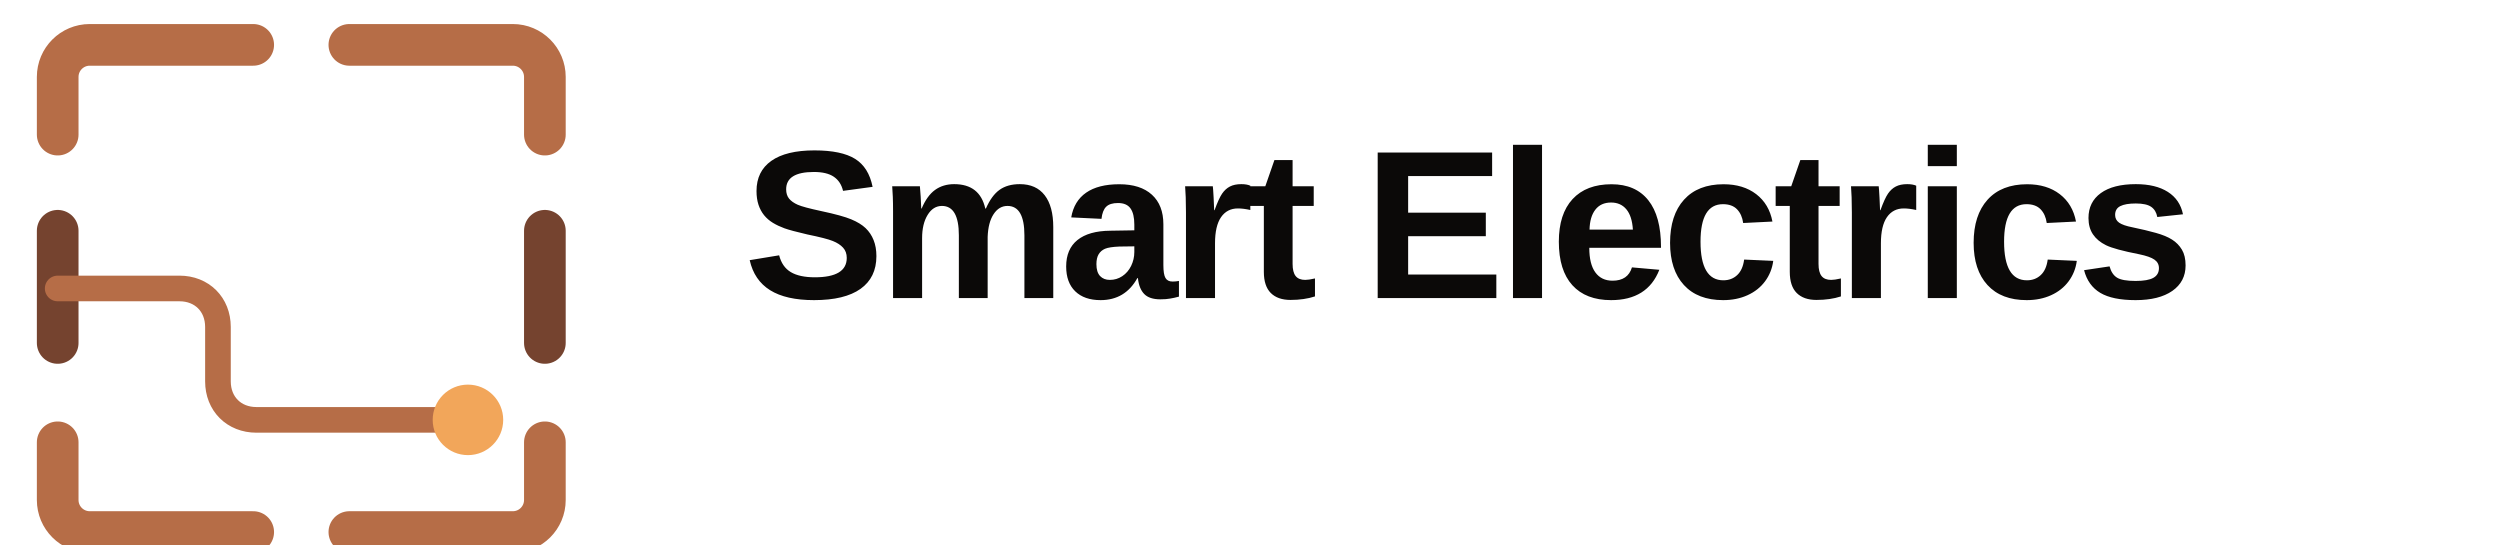
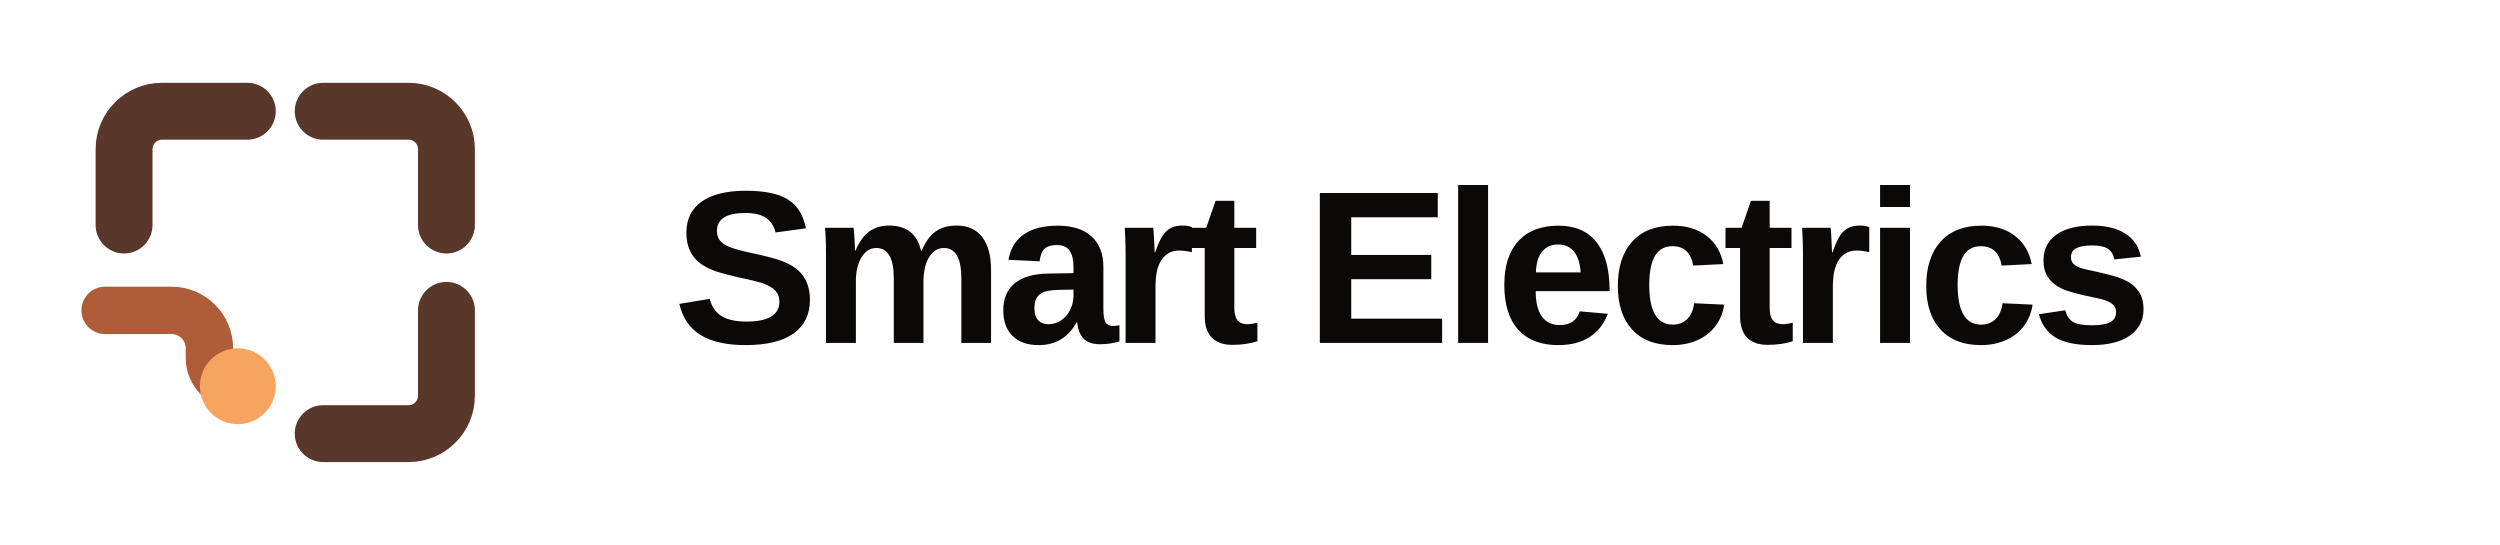
<svg xmlns="http://www.w3.org/2000/svg" viewBox="0 0 780 170" role="img" aria-labelledby="logo-light-title logo-light-desc">
-   <g fill="none" stroke-linecap="round" stroke-linejoin="round">
-     <path d="M18 42V24a10 10 0 0 1 10-10h51M170 42V24a10 10 0 0 0-10-10h-51M18 138v18a10 10 0 0 0 10 10h51M170 138v18a10 10 0 0 1-10 10h-51" stroke="#b66d47" stroke-width="13" />
-     <path d="M18 72v35M170 72v35" stroke="#75432f" stroke-width="13" />
-     <path d="M18 90h38c7 0 12 5 12 12v17c0 7 5 12 12 12h66" stroke="#b66d47" stroke-width="8" />
+   <style>
+     @font-face{font-family:ManropeBrand;font-style:normal;font-weight:200 800;src:url("../fonts/manrope-latin.woff2") format("woff2");}
+     .wordmark{font-family:ManropeBrand,"Avenir Next",Avenir,"Helvetica Neue",Arial,sans-serif;}
+   </style>
+   <g transform="translate(18 14) scale(2.958333)" fill="none" stroke-linecap="round" stroke-linejoin="round">
+     <path d="M20 7h-9a4 4 0 0 0-4 4v8M28 7h9a4 4 0 0 1 4 4v8M41 28v9a4 4 0 0 1-4 4h-9" stroke="#59372a" stroke-width="6" />
+     <path d="M5 28h7a4 4 0 0 1 4 4v1a3 3 0 0 0 3 3" stroke="#af5d38" stroke-width="5" />
+     <circle cx="19" cy="36" r="4" fill="#f6a45f" stroke="none" />
  </g>
-   <circle cx="146" cy="131" r="11" fill="#f2a65a" />
-   <text x="232" y="93" fill="#0b0908" font-family="Avenir Next, Avenir, Helvetica Neue, Arial, sans-serif" font-size="66" font-weight="600" letter-spacing="-2">Smart Electrics</text>
+   <text class="wordmark" x="210" y="107" fill="#0b0908" font-size="68" font-weight="650" letter-spacing="-2.4">Smart Electrics</text>
</svg>
